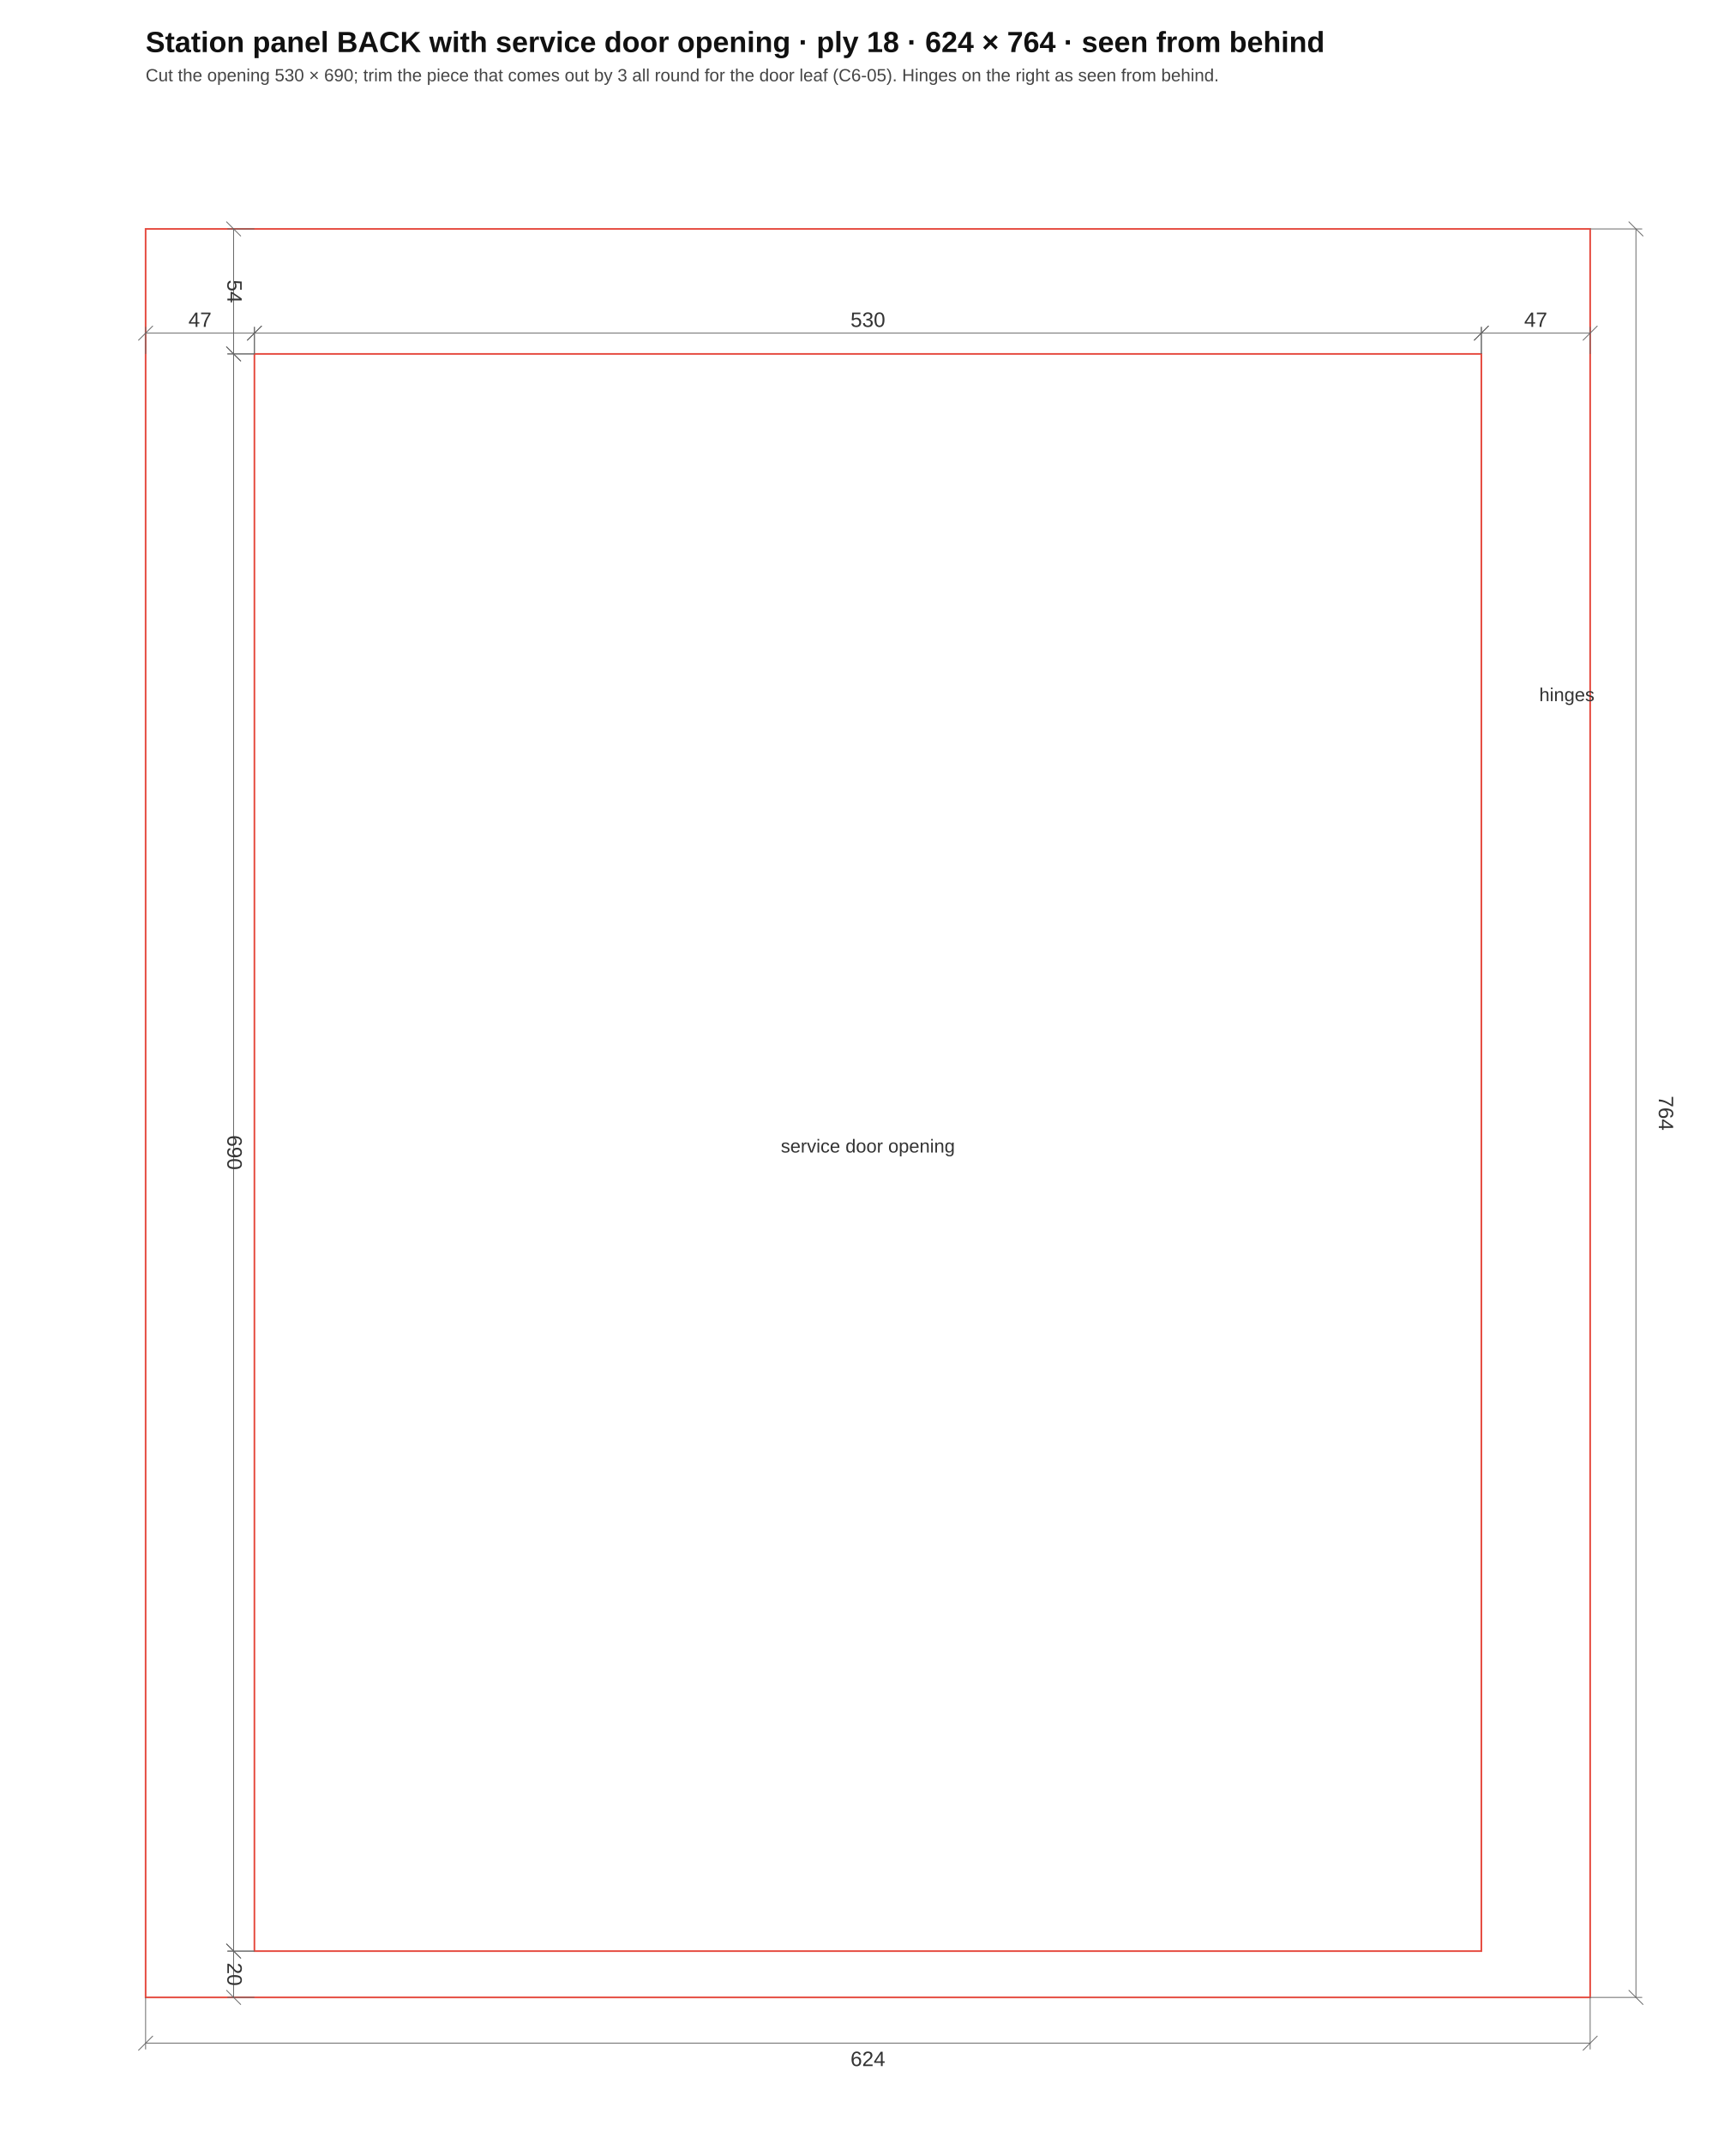
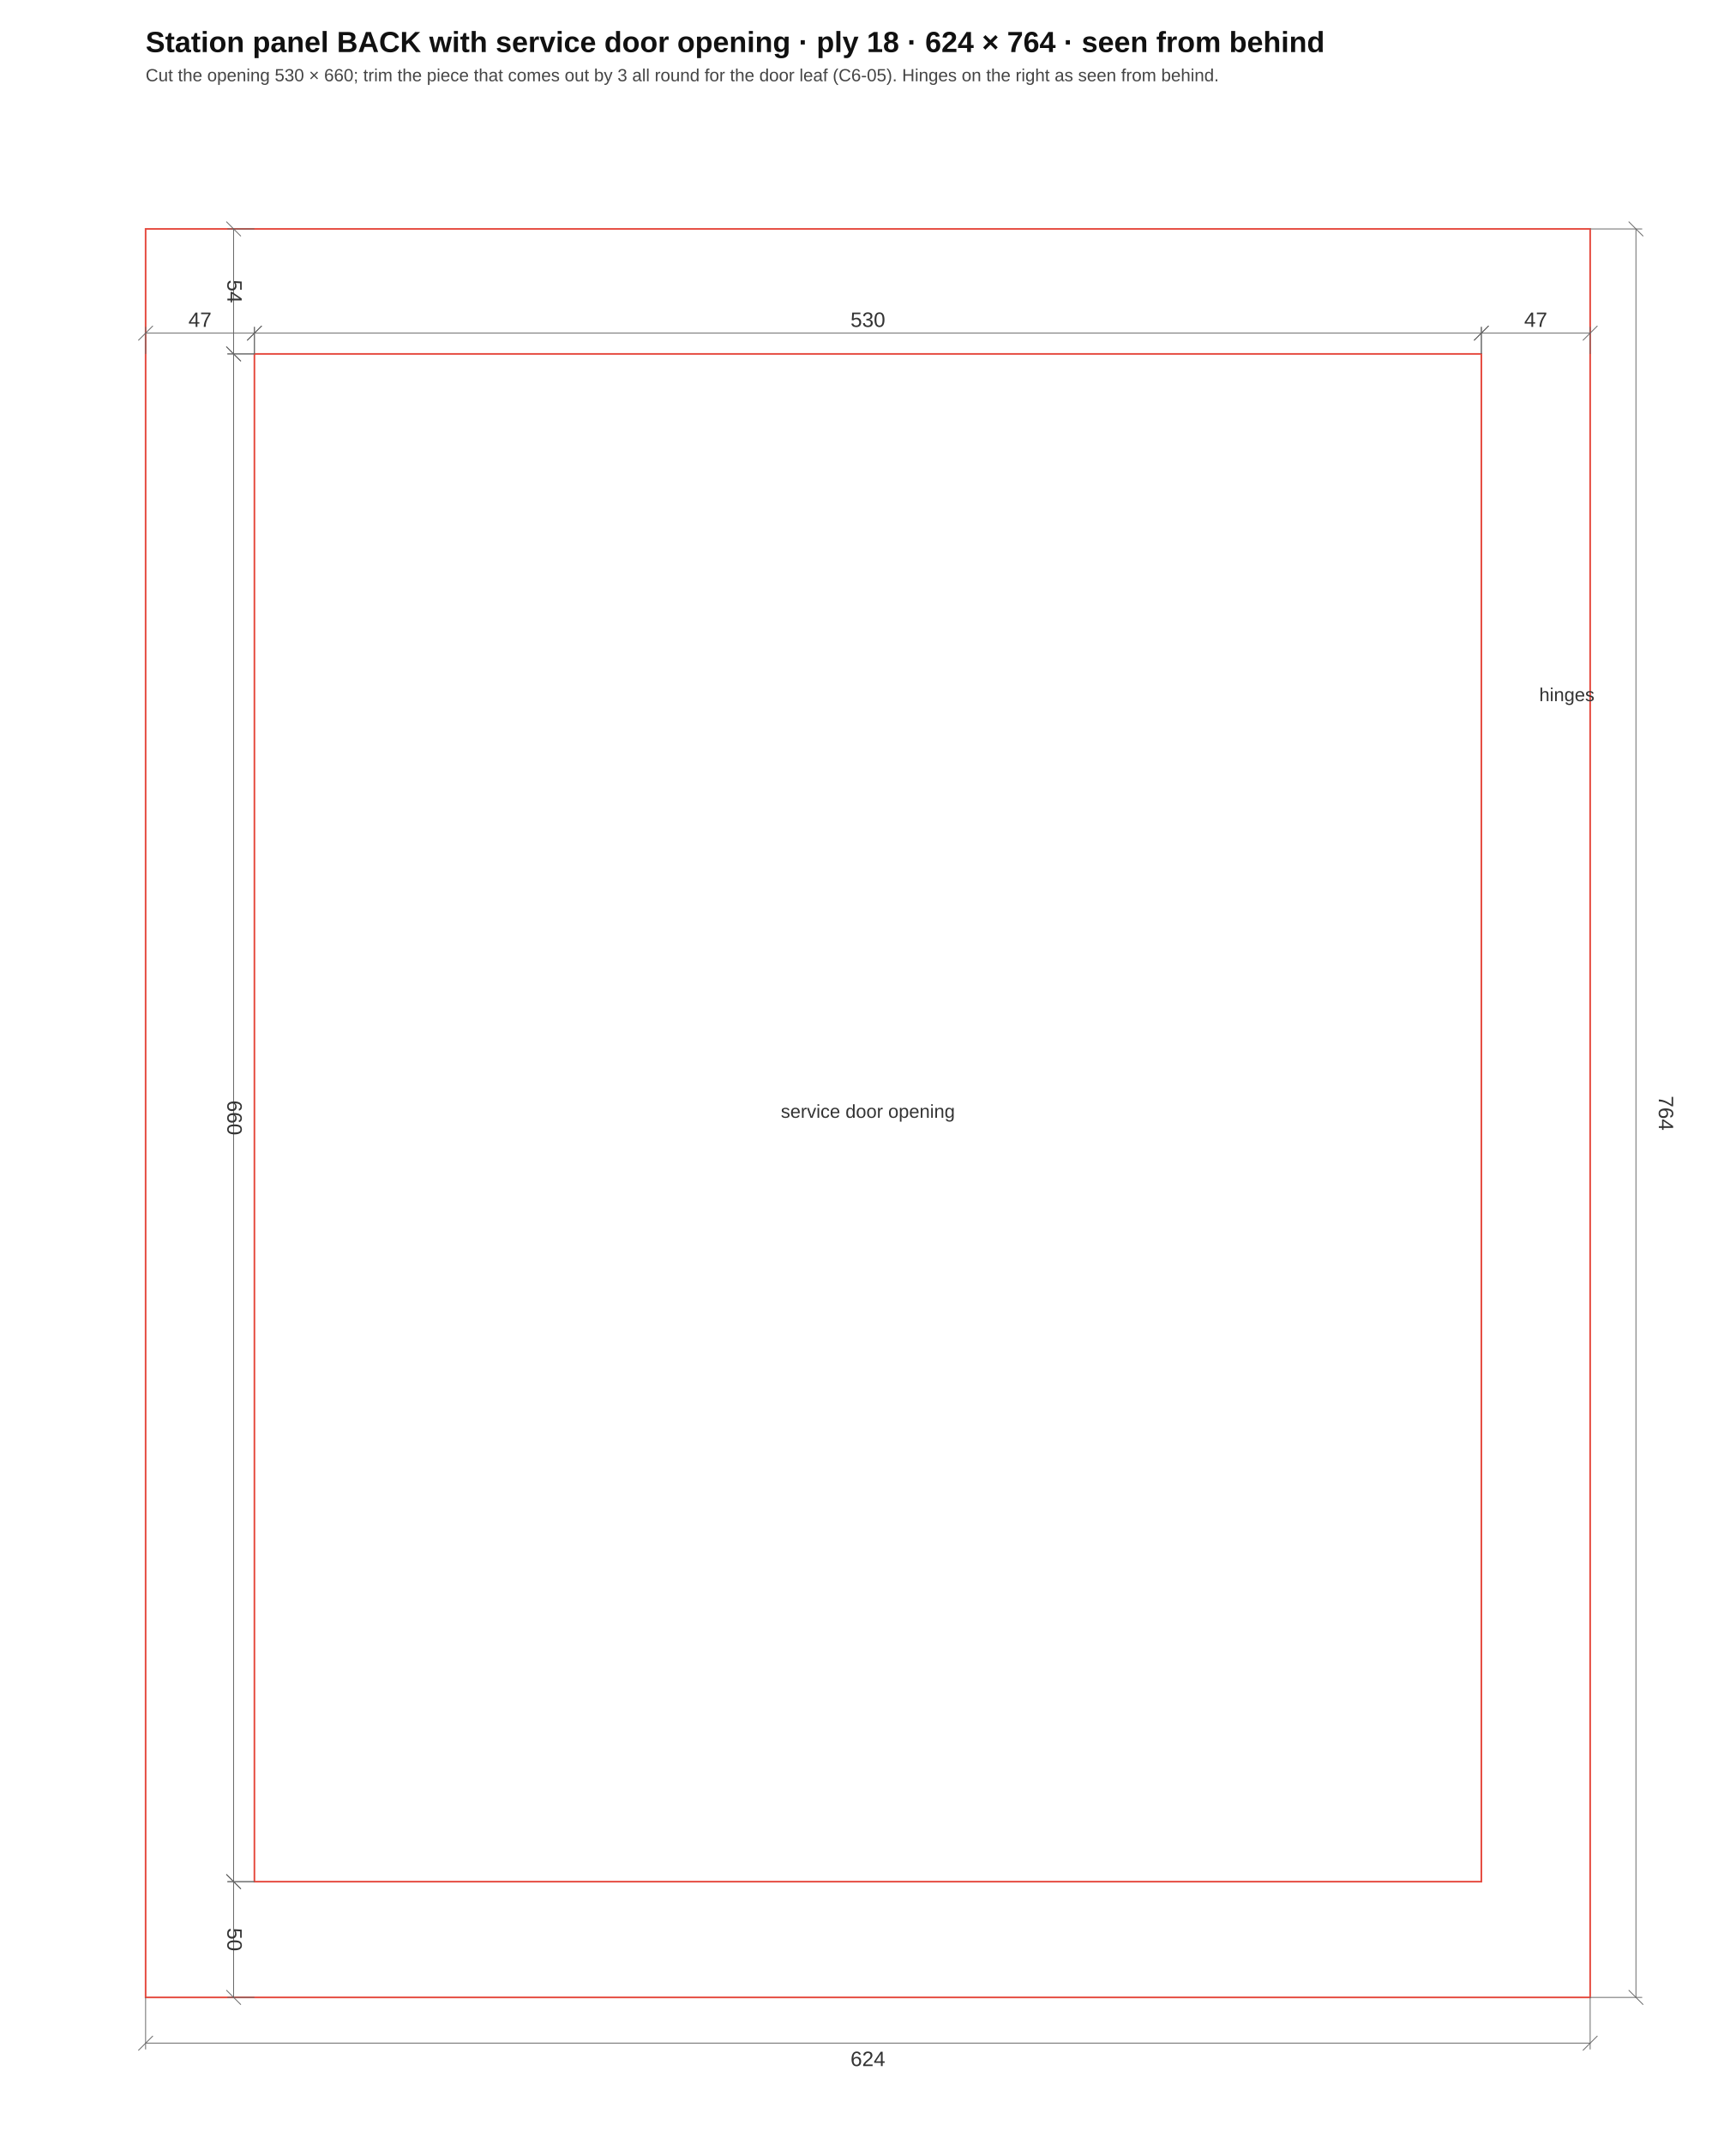
<svg xmlns="http://www.w3.org/2000/svg" width="749.8mm" height="925.8mm" viewBox="-62.9 -98.9 749.8 925.8">
  <g id="CUT_through" fill="none" stroke="#E5483D" stroke-width="0.72">
    <path d="M0.00 0.00H624.00V764.00H0.00Z" />
-     <path d="M47.00 54.00H577.00V744.00H47.00Z" />
+     <path d="M47.00 54.00H577.00V714.00H47.00Z" />
  </g>
  <g id="DIMENSIONS_do_not_cut" fill="none" stroke="#666" stroke-width="0.36" font-family="IBM Plex Sans, Arial, sans-serif" font-size="9.0">
    <path d="M0.00 764.00L0.00 786.47M624.00 764.00L624.00 786.47M0.00 783.77L624.00 783.77" />
    <path d="M-3.15 786.92L3.15 780.63" />
    <path d="M620.85 786.92L627.15 780.63" />
    <text x="312.00" y="793.66" fill="#333" stroke="none" text-anchor="middle" transform="rotate(0.00 312.00 793.66)">624</text>
    <path d="M624.00 764.00L646.47 764.00M624.00 0.00L646.47 0.00M643.77 764.00L643.77 0.00" />
    <path d="M646.92 767.15L640.63 760.85" />
    <path d="M646.92 3.15L640.63 -3.15" />
    <text x="653.66" y="382.00" fill="#333" stroke="none" text-anchor="middle" transform="rotate(90.00 653.66 382.00)">764</text>
    <path d="M0.00 54.00L0.00 42.32M47.00 54.00L47.00 42.32M0.00 45.01L47.00 45.01" />
    <path d="M-3.15 48.16L3.15 41.87" />
    <path d="M43.85 48.16L50.15 41.87" />
    <text x="23.50" y="42.32" fill="#333" stroke="none" text-anchor="middle" transform="rotate(0.00 23.50 42.32)">47</text>
    <path d="M47.00 54.00L47.00 42.32M577.00 54.00L577.00 42.32M47.00 45.01L577.00 45.01" />
    <path d="M43.85 48.16L50.15 41.87" />
    <path d="M573.85 48.16L580.15 41.87" />
    <text x="312.00" y="42.32" fill="#333" stroke="none" text-anchor="middle" transform="rotate(0.00 312.00 42.32)">530</text>
    <path d="M577.00 54.00L577.00 42.32M624.00 54.00L624.00 42.32M577.00 45.01L624.00 45.01" />
    <path d="M573.85 48.16L580.15 41.87" />
    <path d="M620.85 48.16L627.15 41.87" />
    <text x="600.50" y="42.32" fill="#333" stroke="none" text-anchor="middle" transform="rotate(0.00 600.50 42.32)">47</text>
-     <path d="M47.00 764.00L35.32 764.00M47.00 744.00L35.32 744.00M38.01 764.00L38.01 744.00" />
+     <path d="M47.00 764.00L35.32 764.00M47.00 714.00L35.32 714.00M38.01 764.00L38.01 714.00" />
    <path d="M41.16 767.15L34.87 760.85" />
-     <path d="M41.16 747.15L34.87 740.85" />
-     <text x="35.32" y="754.00" fill="#333" stroke="none" text-anchor="middle" transform="rotate(90.00 35.32 754.00)">20</text>
-     <path d="M47.00 744.00L35.32 744.00M47.00 54.00L35.32 54.00M38.01 744.00L38.01 54.00" />
-     <path d="M41.16 747.15L34.87 740.85" />
+     <path d="M41.16 717.15L34.87 710.85" />
+     <text x="35.32" y="739.00" fill="#333" stroke="none" text-anchor="middle" transform="rotate(90.00 35.32 739.00)">50</text>
+     <path d="M47.00 714.00L35.32 714.00M47.00 54.00L35.32 54.00M38.01 714.00L38.01 54.00" />
+     <path d="M41.16 717.15L34.87 710.85" />
    <path d="M41.16 57.15L34.87 50.85" />
-     <text x="35.32" y="399.00" fill="#333" stroke="none" text-anchor="middle" transform="rotate(90.00 35.32 399.00)">690</text>
+     <text x="35.32" y="384.00" fill="#333" stroke="none" text-anchor="middle" transform="rotate(90.00 35.32 384.00)">660</text>
    <path d="M47.00 54.00L35.32 54.00M47.00 0.00L35.32 0.00M38.01 54.00L38.01 0.00" />
    <path d="M41.16 57.15L34.87 50.85" />
    <path d="M41.16 3.15L34.87 -3.15" />
    <text x="35.32" y="27.00" fill="#333" stroke="none" text-anchor="middle" transform="rotate(90.00 35.32 27.00)">54</text>
-     <text x="312.00" y="399.00" fill="#333" stroke="none" font-size="8.1" text-anchor="middle">service door opening</text>
+     <text x="312.00" y="384.00" fill="#333" stroke="none" font-size="8.1" text-anchor="middle">service door opening</text>
    <text x="602.00" y="204.00" fill="#333" stroke="none" font-size="8.1" text-anchor="start">hinges</text>
    <text x="0" y="-76.4" fill="#111" stroke="none" font-size="12.6" font-weight="700">Station panel BACK with service door opening · ply 18 · 624 × 764 · seen from behind</text>
-     <text x="0" y="-63.8" fill="#444" stroke="none" font-size="7.6">Cut the opening 530 × 690; trim the piece that comes out by 3 all round for the door leaf (C6-05). Hinges on the right as seen from behind.</text>
+     <text x="0" y="-63.8" fill="#444" stroke="none" font-size="7.6">Cut the opening 530 × 660; trim the piece that comes out by 3 all round for the door leaf (C6-05). Hinges on the right as seen from behind.</text>
  </g>
</svg>
